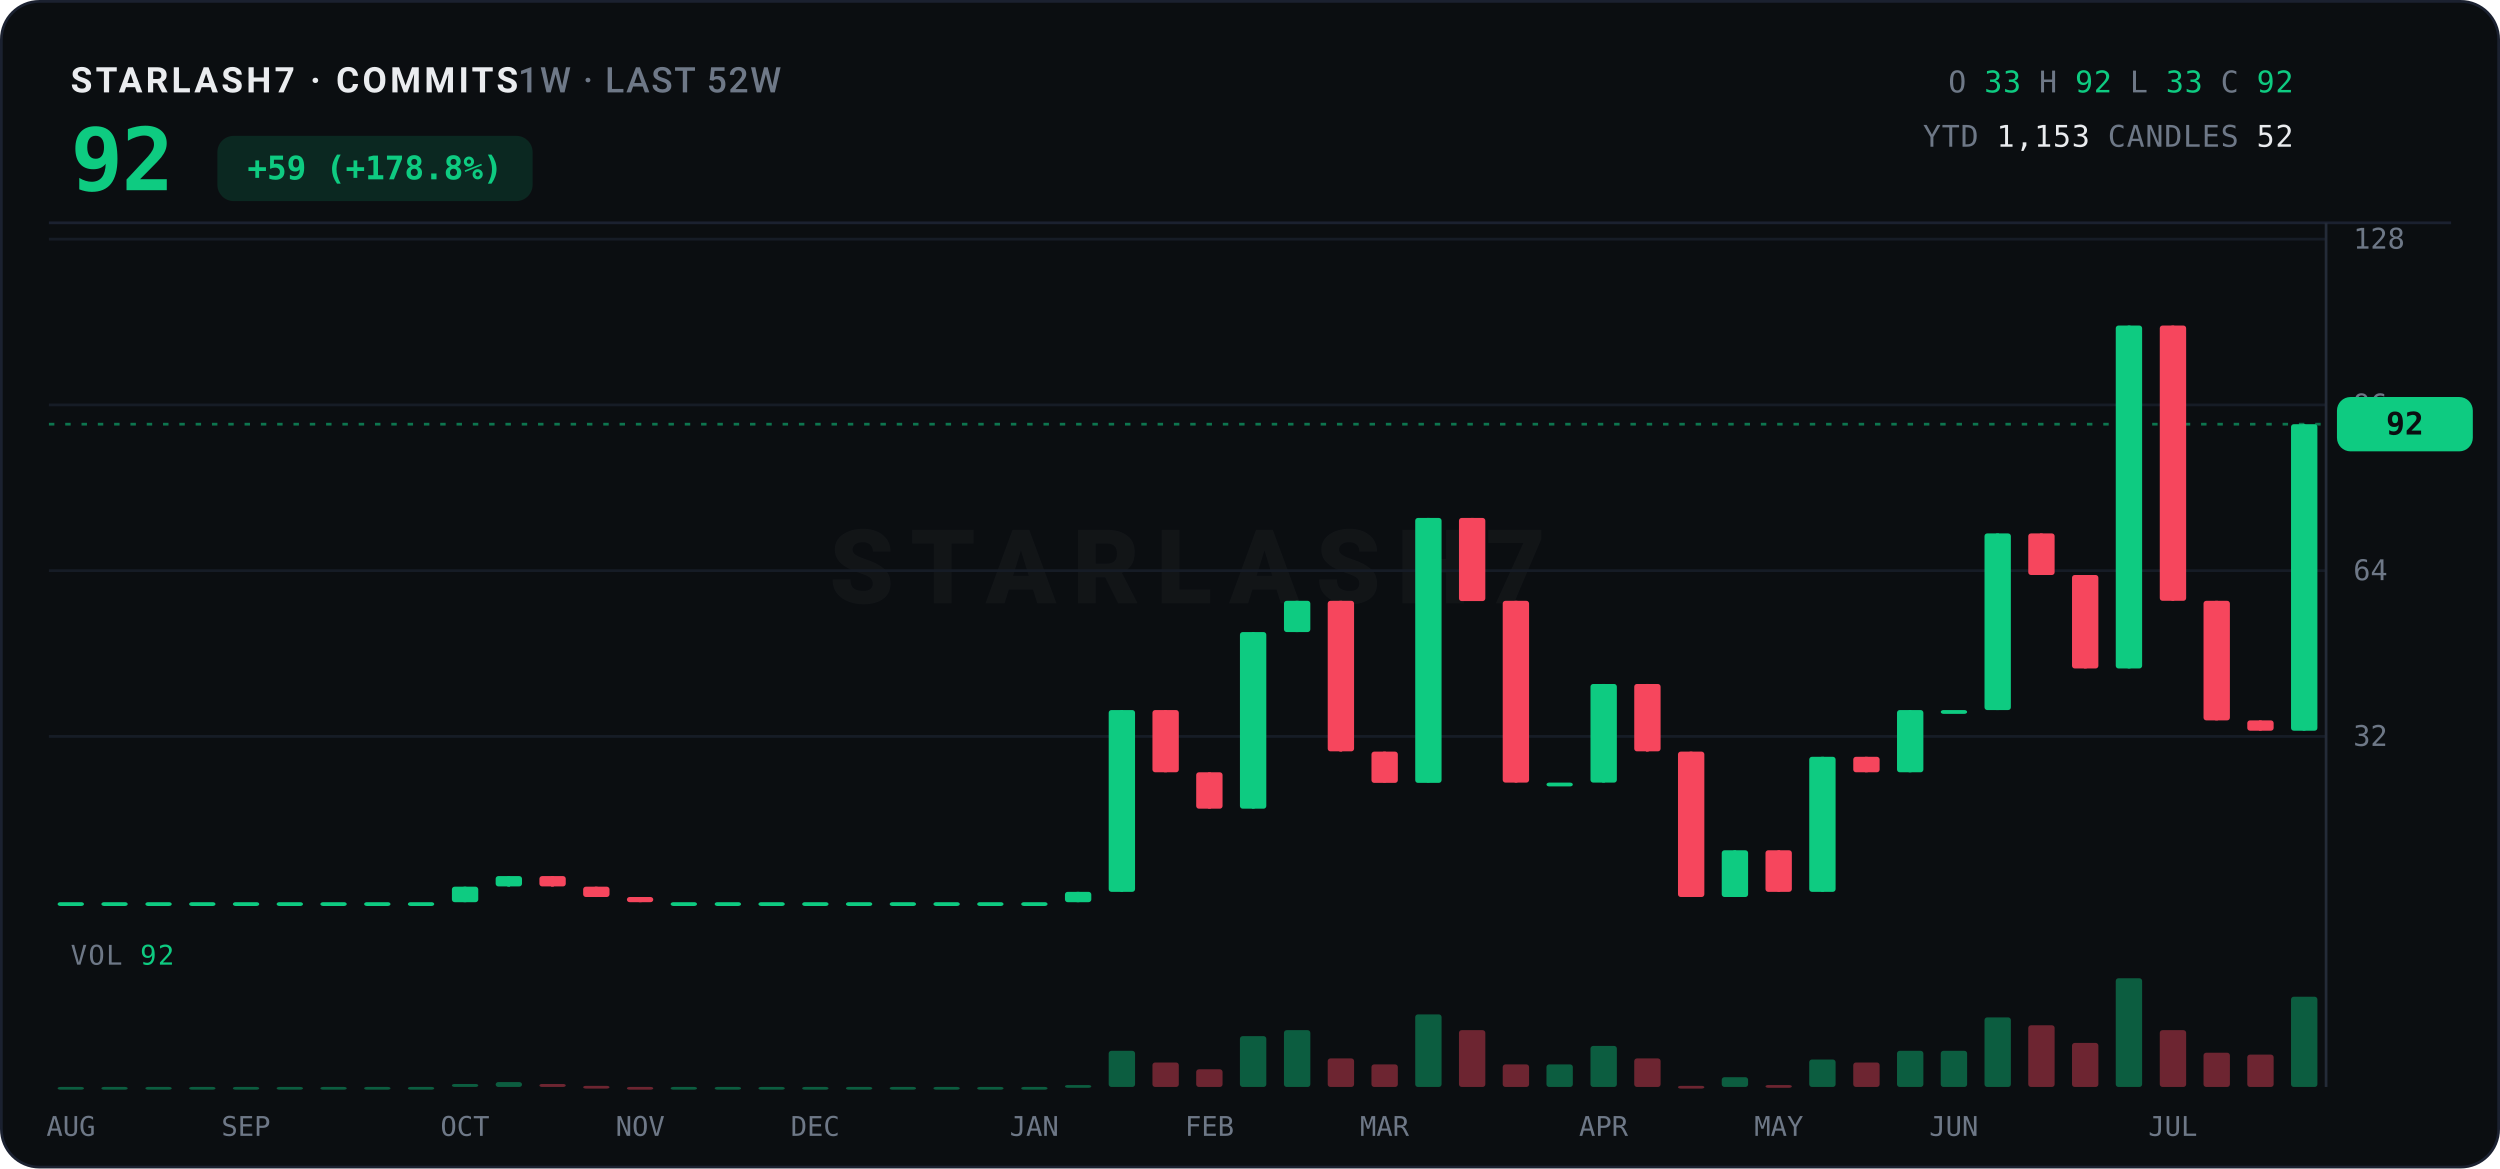
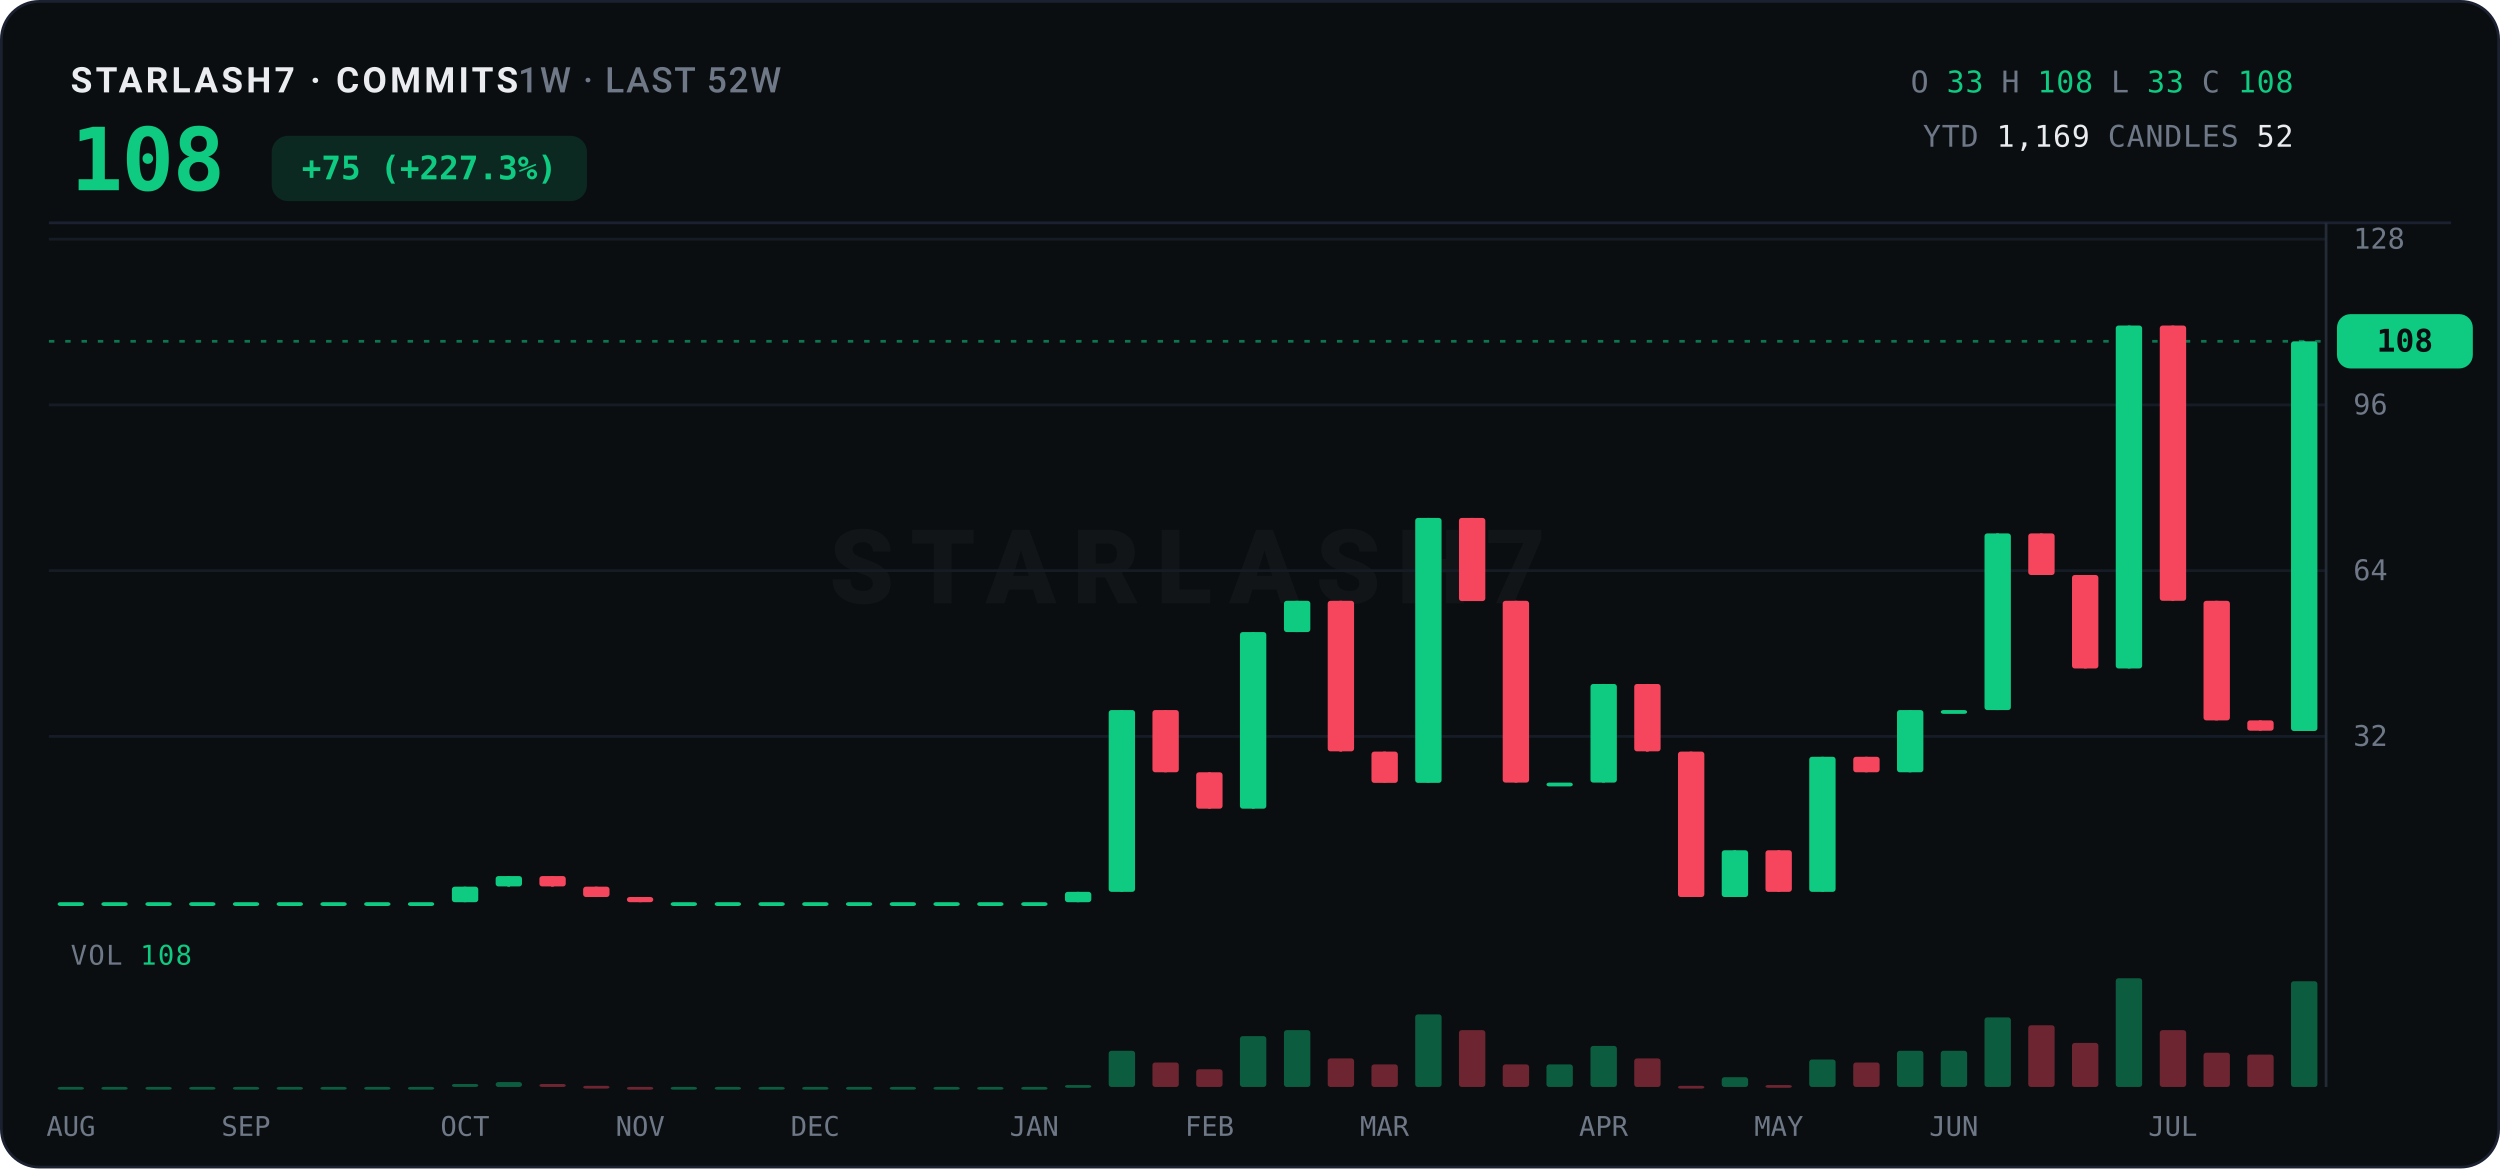
<svg xmlns="http://www.w3.org/2000/svg" width="920" height="430" viewBox="0 0 920 430">
  <rect x="0.5" y="0.5" width="919" height="429" rx="14" fill="#0B0E11" stroke="#1B2130" />
  <text x="26" y="34" font-family="ui-sans-serif,system-ui,-apple-system,'Segoe UI',Roboto,sans-serif" font-size="13" font-weight="700" letter-spacing="1.2" fill="#EAECEF">STARLASH7 · COMMITS<tspan fill="#6E7887" font-weight="500" letter-spacing="0.6">  1W · LAST 52W</tspan>
  </text>
-   <text x="26" y="70" font-family="ui-monospace,'SF Mono',SFMono-Regular,Menlo,Consolas,monospace" font-size="32" font-weight="800" fill="#0ECB81" letter-spacing="-0.5">92</text>
-   <rect x="80" y="50" width="116" height="24" rx="6" fill="#0ECB81" opacity="0.14" />
-   <text x="138" y="66" text-anchor="middle" font-family="ui-monospace,'SF Mono',SFMono-Regular,Menlo,Consolas,monospace" font-size="12" font-weight="700" fill="#0ECB81">+59 (+178.8%)</text>
+   <text x="26" y="70" font-family="ui-monospace,'SF Mono',SFMono-Regular,Menlo,Consolas,monospace" font-size="32" font-weight="800" fill="#0ECB81" letter-spacing="-0.5">108</text>
+   <rect x="100" y="50" width="116" height="24" rx="6" fill="#0ECB81" opacity="0.14" />
+   <text x="158" y="66" text-anchor="middle" font-family="ui-monospace,'SF Mono',SFMono-Regular,Menlo,Consolas,monospace" font-size="12" font-weight="700" fill="#0ECB81">+75 (+227.3%)</text>
  <text x="844" y="34" text-anchor="end" font-family="ui-monospace,'SF Mono',SFMono-Regular,Menlo,Consolas,monospace" font-size="11" letter-spacing="0.3">
    <tspan fill="#6E7887">O</tspan>
    <tspan fill="#0ECB81">33</tspan>
    <tspan fill="#6E7887">H</tspan>
-     <tspan fill="#0ECB81">92</tspan>
+     <tspan fill="#0ECB81">108</tspan>
    <tspan fill="#6E7887">L</tspan>
    <tspan fill="#0ECB81">33</tspan>
    <tspan fill="#6E7887">C</tspan>
-     <tspan fill="#0ECB81">92</tspan>
+     <tspan fill="#0ECB81">108</tspan>
  </text>
  <text x="844" y="54" text-anchor="end" font-family="ui-monospace,'SF Mono',SFMono-Regular,Menlo,Consolas,monospace" font-size="11" letter-spacing="0.3">
    <tspan fill="#6E7887">YTD</tspan>
-     <tspan fill="#EAECEF">1,153</tspan>
+     <tspan fill="#EAECEF">1,169</tspan>
    <tspan fill="#6E7887">CANDLES</tspan>
    <tspan fill="#EAECEF">52</tspan>
  </text>
  <line x1="18" y1="82" x2="902" y2="82" stroke="#1B2130" stroke-width="1" />
  <text x="437.0" y="222.0" text-anchor="middle" font-family="ui-sans-serif,system-ui,-apple-system,'Segoe UI',Roboto,sans-serif" font-size="38" font-weight="800" letter-spacing="6" fill="#EAECEF" opacity="0.035">STARLASH7</text>
  <line x1="18" y1="271.0" x2="856" y2="271.0" stroke="#161C26" stroke-width="1" />
  <text x="866" y="274.5" font-family="ui-monospace,'SF Mono',SFMono-Regular,Menlo,Consolas,monospace" font-size="10.5" fill="#6E7887">32</text>
  <line x1="18" y1="210.0" x2="856" y2="210.0" stroke="#161C26" stroke-width="1" />
  <text x="866" y="213.5" font-family="ui-monospace,'SF Mono',SFMono-Regular,Menlo,Consolas,monospace" font-size="10.5" fill="#6E7887">64</text>
  <line x1="18" y1="149.0" x2="856" y2="149.0" stroke="#161C26" stroke-width="1" />
  <text x="866" y="152.5" font-family="ui-monospace,'SF Mono',SFMono-Regular,Menlo,Consolas,monospace" font-size="10.5" fill="#6E7887">96</text>
  <line x1="18" y1="88.0" x2="856" y2="88.0" stroke="#161C26" stroke-width="1" />
  <text x="866" y="91.5" font-family="ui-monospace,'SF Mono',SFMono-Regular,Menlo,Consolas,monospace" font-size="10.5" fill="#6E7887">128</text>
  <line x1="856" y1="82" x2="856" y2="400" stroke="#242B38" stroke-width="1" />
-   <line x1="18" y1="156.1" x2="856" y2="156.1" stroke="#0ECB81" stroke-width="1" stroke-dasharray="2 4" opacity="0.55" />
-   <rect x="860" y="146.1" width="50" height="20" rx="5" fill="#0ECB81" />
-   <text x="885.0" y="159.9" text-anchor="middle" font-family="ui-monospace,'SF Mono',SFMono-Regular,Menlo,Consolas,monospace" font-size="11.5" font-weight="800" fill="#0B0E11">92</text>
+   <line x1="18" y1="125.6" x2="856" y2="125.6" stroke="#0ECB81" stroke-width="1" stroke-dasharray="2 4" opacity="0.55" />
+   <rect x="860" y="115.6" width="50" height="20" rx="5" fill="#0ECB81" />
+   <text x="885.0" y="129.4" text-anchor="middle" font-family="ui-monospace,'SF Mono',SFMono-Regular,Menlo,Consolas,monospace" font-size="11.5" font-weight="800" fill="#0B0E11">108</text>
  <line x1="26.1" y1="332.0" x2="26.1" y2="332.0" stroke="#0ECB81" stroke-width="1" />
  <rect x="21.2" y="332.0" width="9.7" height="1.4" rx="1" fill="#0ECB81" />
  <line x1="42.2" y1="332.0" x2="42.2" y2="332.0" stroke="#0ECB81" stroke-width="1" />
  <rect x="37.3" y="332.0" width="9.7" height="1.4" rx="1" fill="#0ECB81" />
  <line x1="58.3" y1="332.0" x2="58.3" y2="332.0" stroke="#0ECB81" stroke-width="1" />
  <rect x="53.5" y="332.0" width="9.7" height="1.4" rx="1" fill="#0ECB81" />
  <line x1="74.4" y1="332.0" x2="74.4" y2="332.0" stroke="#0ECB81" stroke-width="1" />
  <rect x="69.6" y="332.0" width="9.7" height="1.4" rx="1" fill="#0ECB81" />
  <line x1="90.5" y1="332.0" x2="90.5" y2="332.0" stroke="#0ECB81" stroke-width="1" />
  <rect x="85.7" y="332.0" width="9.7" height="1.4" rx="1" fill="#0ECB81" />
  <line x1="106.6" y1="332.0" x2="106.6" y2="332.0" stroke="#0ECB81" stroke-width="1" />
  <rect x="101.8" y="332.0" width="9.7" height="1.4" rx="1" fill="#0ECB81" />
  <line x1="122.8" y1="332.0" x2="122.8" y2="332.0" stroke="#0ECB81" stroke-width="1" />
  <rect x="117.9" y="332.0" width="9.7" height="1.4" rx="1" fill="#0ECB81" />
  <line x1="138.9" y1="332.0" x2="138.9" y2="332.0" stroke="#0ECB81" stroke-width="1" />
  <rect x="134.0" y="332.0" width="9.7" height="1.4" rx="1" fill="#0ECB81" />
  <line x1="155.0" y1="332.0" x2="155.0" y2="332.0" stroke="#0ECB81" stroke-width="1" />
  <rect x="150.1" y="332.0" width="9.7" height="1.4" rx="1" fill="#0ECB81" />
  <line x1="171.1" y1="326.3" x2="171.1" y2="332.0" stroke="#0ECB81" stroke-width="1" />
  <rect x="166.3" y="326.3" width="9.7" height="5.7" rx="1" fill="#0ECB81" />
  <line x1="187.2" y1="322.4" x2="187.2" y2="326.3" stroke="#0ECB81" stroke-width="1" />
  <rect x="182.4" y="322.4" width="9.7" height="3.8" rx="1" fill="#0ECB81" />
  <line x1="203.3" y1="322.4" x2="203.3" y2="326.3" stroke="#F6465D" stroke-width="1" />
  <rect x="198.5" y="322.4" width="9.7" height="3.8" rx="1" fill="#F6465D" />
  <line x1="219.4" y1="326.3" x2="219.4" y2="330.1" stroke="#F6465D" stroke-width="1" />
  <rect x="214.6" y="326.3" width="9.7" height="3.8" rx="1" fill="#F6465D" />
  <line x1="235.6" y1="330.1" x2="235.6" y2="332.0" stroke="#F6465D" stroke-width="1" />
  <rect x="230.7" y="330.1" width="9.7" height="1.9" rx="1" fill="#F6465D" />
  <line x1="251.7" y1="332.0" x2="251.7" y2="332.0" stroke="#0ECB81" stroke-width="1" />
  <rect x="246.8" y="332.0" width="9.7" height="1.4" rx="1" fill="#0ECB81" />
  <line x1="267.8" y1="332.0" x2="267.8" y2="332.0" stroke="#0ECB81" stroke-width="1" />
  <rect x="263.0" y="332.0" width="9.7" height="1.4" rx="1" fill="#0ECB81" />
  <line x1="283.9" y1="332.0" x2="283.9" y2="332.0" stroke="#0ECB81" stroke-width="1" />
  <rect x="279.1" y="332.0" width="9.7" height="1.4" rx="1" fill="#0ECB81" />
  <line x1="300.0" y1="332.0" x2="300.0" y2="332.0" stroke="#0ECB81" stroke-width="1" />
  <rect x="295.2" y="332.0" width="9.7" height="1.4" rx="1" fill="#0ECB81" />
  <line x1="316.1" y1="332.0" x2="316.1" y2="332.0" stroke="#0ECB81" stroke-width="1" />
  <rect x="311.3" y="332.0" width="9.7" height="1.4" rx="1" fill="#0ECB81" />
  <line x1="332.3" y1="332.0" x2="332.3" y2="332.0" stroke="#0ECB81" stroke-width="1" />
  <rect x="327.4" y="332.0" width="9.7" height="1.4" rx="1" fill="#0ECB81" />
  <line x1="348.4" y1="332.0" x2="348.4" y2="332.0" stroke="#0ECB81" stroke-width="1" />
  <rect x="343.5" y="332.0" width="9.7" height="1.4" rx="1" fill="#0ECB81" />
  <line x1="364.5" y1="332.0" x2="364.5" y2="332.0" stroke="#0ECB81" stroke-width="1" />
  <rect x="359.6" y="332.0" width="9.7" height="1.4" rx="1" fill="#0ECB81" />
  <line x1="380.6" y1="332.0" x2="380.6" y2="332.0" stroke="#0ECB81" stroke-width="1" />
  <rect x="375.8" y="332.0" width="9.7" height="1.4" rx="1" fill="#0ECB81" />
  <line x1="396.7" y1="328.2" x2="396.7" y2="332.0" stroke="#0ECB81" stroke-width="1" />
  <rect x="391.9" y="328.2" width="9.7" height="3.8" rx="1" fill="#0ECB81" />
  <line x1="412.8" y1="261.3" x2="412.8" y2="328.2" stroke="#0ECB81" stroke-width="1" />
  <rect x="408.0" y="261.3" width="9.7" height="66.9" rx="1" fill="#0ECB81" />
  <line x1="428.9" y1="261.3" x2="428.9" y2="284.2" stroke="#F6465D" stroke-width="1" />
  <rect x="424.1" y="261.3" width="9.7" height="22.9" rx="1" fill="#F6465D" />
  <line x1="445.1" y1="284.2" x2="445.1" y2="297.6" stroke="#F6465D" stroke-width="1" />
  <rect x="440.2" y="284.2" width="9.7" height="13.4" rx="1" fill="#F6465D" />
  <line x1="461.2" y1="232.6" x2="461.2" y2="297.6" stroke="#0ECB81" stroke-width="1" />
  <rect x="456.3" y="232.6" width="9.7" height="65.0" rx="1" fill="#0ECB81" />
  <line x1="477.3" y1="221.1" x2="477.3" y2="232.6" stroke="#0ECB81" stroke-width="1" />
  <rect x="472.5" y="221.1" width="9.7" height="11.5" rx="1" fill="#0ECB81" />
  <line x1="493.4" y1="221.1" x2="493.4" y2="276.6" stroke="#F6465D" stroke-width="1" />
  <rect x="488.6" y="221.1" width="9.7" height="55.4" rx="1" fill="#F6465D" />
  <line x1="509.5" y1="276.6" x2="509.5" y2="288.0" stroke="#F6465D" stroke-width="1" />
  <rect x="504.7" y="276.6" width="9.7" height="11.5" rx="1" fill="#F6465D" />
  <line x1="525.6" y1="190.6" x2="525.6" y2="288.0" stroke="#0ECB81" stroke-width="1" />
  <rect x="520.8" y="190.6" width="9.7" height="97.5" rx="1" fill="#0ECB81" />
  <line x1="541.8" y1="190.6" x2="541.8" y2="221.1" stroke="#F6465D" stroke-width="1" />
  <rect x="536.9" y="190.6" width="9.7" height="30.6" rx="1" fill="#F6465D" />
  <line x1="557.9" y1="221.1" x2="557.9" y2="288.0" stroke="#F6465D" stroke-width="1" />
  <rect x="553.0" y="221.1" width="9.7" height="66.9" rx="1" fill="#F6465D" />
  <line x1="574.0" y1="288.0" x2="574.0" y2="288.0" stroke="#0ECB81" stroke-width="1" />
  <rect x="569.1" y="288.0" width="9.7" height="1.4" rx="1" fill="#0ECB81" />
  <line x1="590.1" y1="251.7" x2="590.1" y2="288.0" stroke="#0ECB81" stroke-width="1" />
  <rect x="585.3" y="251.7" width="9.7" height="36.3" rx="1" fill="#0ECB81" />
  <line x1="606.2" y1="251.7" x2="606.2" y2="276.6" stroke="#F6465D" stroke-width="1" />
  <rect x="601.4" y="251.7" width="9.7" height="24.8" rx="1" fill="#F6465D" />
  <line x1="622.3" y1="276.6" x2="622.3" y2="330.1" stroke="#F6465D" stroke-width="1" />
  <rect x="617.5" y="276.6" width="9.7" height="53.5" rx="1" fill="#F6465D" />
  <line x1="638.4" y1="312.9" x2="638.4" y2="330.1" stroke="#0ECB81" stroke-width="1" />
  <rect x="633.6" y="312.9" width="9.7" height="17.2" rx="1" fill="#0ECB81" />
  <line x1="654.6" y1="312.9" x2="654.6" y2="328.2" stroke="#F6465D" stroke-width="1" />
  <rect x="649.7" y="312.9" width="9.7" height="15.3" rx="1" fill="#F6465D" />
  <line x1="670.7" y1="278.5" x2="670.7" y2="328.2" stroke="#0ECB81" stroke-width="1" />
  <rect x="665.8" y="278.5" width="9.7" height="49.7" rx="1" fill="#0ECB81" />
  <line x1="686.8" y1="278.5" x2="686.8" y2="284.2" stroke="#F6465D" stroke-width="1" />
  <rect x="682.0" y="278.5" width="9.7" height="5.7" rx="1" fill="#F6465D" />
  <line x1="702.9" y1="261.3" x2="702.9" y2="284.2" stroke="#0ECB81" stroke-width="1" />
  <rect x="698.1" y="261.3" width="9.7" height="22.9" rx="1" fill="#0ECB81" />
  <line x1="719.0" y1="261.3" x2="719.0" y2="261.3" stroke="#0ECB81" stroke-width="1" />
  <rect x="714.2" y="261.3" width="9.7" height="1.4" rx="1" fill="#0ECB81" />
  <line x1="735.1" y1="196.3" x2="735.1" y2="261.3" stroke="#0ECB81" stroke-width="1" />
  <rect x="730.3" y="196.3" width="9.7" height="65.0" rx="1" fill="#0ECB81" />
  <line x1="751.2" y1="196.3" x2="751.2" y2="211.6" stroke="#F6465D" stroke-width="1" />
  <rect x="746.4" y="196.3" width="9.7" height="15.3" rx="1" fill="#F6465D" />
  <line x1="767.4" y1="211.6" x2="767.4" y2="246.0" stroke="#F6465D" stroke-width="1" />
  <rect x="762.5" y="211.6" width="9.7" height="34.4" rx="1" fill="#F6465D" />
  <line x1="783.5" y1="119.8" x2="783.5" y2="246.0" stroke="#0ECB81" stroke-width="1" />
  <rect x="778.6" y="119.8" width="9.7" height="126.2" rx="1" fill="#0ECB81" />
  <line x1="799.6" y1="119.8" x2="799.6" y2="221.1" stroke="#F6465D" stroke-width="1" />
  <rect x="794.8" y="119.8" width="9.7" height="101.3" rx="1" fill="#F6465D" />
  <line x1="815.7" y1="221.1" x2="815.7" y2="265.1" stroke="#F6465D" stroke-width="1" />
  <rect x="810.9" y="221.1" width="9.7" height="44.0" rx="1" fill="#F6465D" />
  <line x1="831.8" y1="265.1" x2="831.8" y2="268.9" stroke="#F6465D" stroke-width="1" />
  <rect x="827.0" y="265.1" width="9.7" height="3.8" rx="1" fill="#F6465D" />
-   <line x1="847.9" y1="156.1" x2="847.9" y2="268.9" stroke="#0ECB81" stroke-width="1" />
-   <rect x="843.1" y="156.1" width="9.7" height="112.8" rx="1" fill="#0ECB81" />
-   <text x="26" y="355" font-family="ui-monospace,'SF Mono',SFMono-Regular,Menlo,Consolas,monospace" font-size="10" letter-spacing="0.5" fill="#6E7887">VOL <tspan fill="#0ECB81">92</tspan>
+   <line x1="847.9" y1="125.6" x2="847.9" y2="268.9" stroke="#0ECB81" stroke-width="1" />
+   <rect x="843.1" y="125.6" width="9.7" height="143.4" rx="1" fill="#0ECB81" />
+   <text x="26" y="355" font-family="ui-monospace,'SF Mono',SFMono-Regular,Menlo,Consolas,monospace" font-size="10" letter-spacing="0.5" fill="#6E7887">VOL <tspan fill="#0ECB81">108</tspan>
  </text>
  <rect x="21.2" y="400.0" width="9.7" height="1.0" rx="1" fill="#0ECB81" opacity="0.42" />
  <rect x="37.3" y="400.0" width="9.7" height="1.0" rx="1" fill="#0ECB81" opacity="0.42" />
  <rect x="53.5" y="400.0" width="9.7" height="1.0" rx="1" fill="#0ECB81" opacity="0.42" />
  <rect x="69.6" y="400.0" width="9.7" height="1.0" rx="1" fill="#0ECB81" opacity="0.42" />
  <rect x="85.7" y="400.0" width="9.7" height="1.0" rx="1" fill="#0ECB81" opacity="0.42" />
  <rect x="101.8" y="400.0" width="9.7" height="1.0" rx="1" fill="#0ECB81" opacity="0.42" />
  <rect x="117.9" y="400.0" width="9.7" height="1.0" rx="1" fill="#0ECB81" opacity="0.42" />
  <rect x="134.0" y="400.0" width="9.7" height="1.0" rx="1" fill="#0ECB81" opacity="0.42" />
  <rect x="150.1" y="400.0" width="9.7" height="1.0" rx="1" fill="#0ECB81" opacity="0.42" />
  <rect x="166.3" y="398.9" width="9.7" height="1.1" rx="1" fill="#0ECB81" opacity="0.42" />
  <rect x="182.4" y="398.2" width="9.7" height="1.8" rx="1" fill="#0ECB81" opacity="0.42" />
  <rect x="198.5" y="398.9" width="9.7" height="1.1" rx="1" fill="#F6465D" opacity="0.42" />
  <rect x="214.6" y="399.6" width="9.7" height="1.0" rx="1" fill="#F6465D" opacity="0.42" />
  <rect x="230.7" y="400.0" width="9.7" height="1.0" rx="1" fill="#F6465D" opacity="0.42" />
  <rect x="246.8" y="400.0" width="9.7" height="1.0" rx="1" fill="#0ECB81" opacity="0.42" />
  <rect x="263.0" y="400.0" width="9.7" height="1.0" rx="1" fill="#0ECB81" opacity="0.42" />
  <rect x="279.1" y="400.0" width="9.7" height="1.0" rx="1" fill="#0ECB81" opacity="0.42" />
  <rect x="295.2" y="400.0" width="9.7" height="1.0" rx="1" fill="#0ECB81" opacity="0.42" />
  <rect x="311.3" y="400.0" width="9.7" height="1.0" rx="1" fill="#0ECB81" opacity="0.42" />
  <rect x="327.4" y="400.0" width="9.7" height="1.0" rx="1" fill="#0ECB81" opacity="0.42" />
  <rect x="343.5" y="400.0" width="9.7" height="1.0" rx="1" fill="#0ECB81" opacity="0.42" />
  <rect x="359.6" y="400.0" width="9.7" height="1.0" rx="1" fill="#0ECB81" opacity="0.42" />
  <rect x="375.8" y="400.0" width="9.7" height="1.0" rx="1" fill="#0ECB81" opacity="0.42" />
  <rect x="391.9" y="399.3" width="9.7" height="1.0" rx="1" fill="#0ECB81" opacity="0.42" />
  <rect x="408.0" y="386.7" width="9.7" height="13.3" rx="1" fill="#0ECB81" opacity="0.42" />
  <rect x="424.1" y="391.0" width="9.7" height="9.0" rx="1" fill="#F6465D" opacity="0.42" />
  <rect x="440.2" y="393.5" width="9.7" height="6.5" rx="1" fill="#F6465D" opacity="0.42" />
  <rect x="456.3" y="381.3" width="9.7" height="18.7" rx="1" fill="#0ECB81" opacity="0.42" />
  <rect x="472.5" y="379.1" width="9.7" height="20.9" rx="1" fill="#0ECB81" opacity="0.42" />
  <rect x="488.6" y="389.5" width="9.7" height="10.5" rx="1" fill="#F6465D" opacity="0.42" />
  <rect x="504.7" y="391.7" width="9.7" height="8.3" rx="1" fill="#F6465D" opacity="0.42" />
  <rect x="520.8" y="373.3" width="9.7" height="26.7" rx="1" fill="#0ECB81" opacity="0.42" />
  <rect x="536.9" y="379.1" width="9.7" height="20.9" rx="1" fill="#F6465D" opacity="0.42" />
  <rect x="553.0" y="391.7" width="9.7" height="8.3" rx="1" fill="#F6465D" opacity="0.42" />
  <rect x="569.1" y="391.7" width="9.7" height="8.3" rx="1" fill="#0ECB81" opacity="0.42" />
  <rect x="585.3" y="384.9" width="9.7" height="15.1" rx="1" fill="#0ECB81" opacity="0.42" />
  <rect x="601.4" y="389.5" width="9.7" height="10.5" rx="1" fill="#F6465D" opacity="0.42" />
  <rect x="617.5" y="399.6" width="9.7" height="1.0" rx="1" fill="#F6465D" opacity="0.42" />
  <rect x="633.6" y="396.4" width="9.7" height="3.6" rx="1" fill="#0ECB81" opacity="0.42" />
  <rect x="649.7" y="399.3" width="9.7" height="1.0" rx="1" fill="#F6465D" opacity="0.42" />
  <rect x="665.8" y="389.9" width="9.7" height="10.1" rx="1" fill="#0ECB81" opacity="0.42" />
  <rect x="682.0" y="391.0" width="9.7" height="9.0" rx="1" fill="#F6465D" opacity="0.42" />
  <rect x="698.1" y="386.7" width="9.7" height="13.3" rx="1" fill="#0ECB81" opacity="0.42" />
  <rect x="714.2" y="386.7" width="9.7" height="13.3" rx="1" fill="#0ECB81" opacity="0.42" />
  <rect x="730.3" y="374.4" width="9.7" height="25.6" rx="1" fill="#0ECB81" opacity="0.42" />
  <rect x="746.4" y="377.3" width="9.7" height="22.7" rx="1" fill="#F6465D" opacity="0.42" />
  <rect x="762.5" y="383.8" width="9.7" height="16.2" rx="1" fill="#F6465D" opacity="0.42" />
  <rect x="778.6" y="360.0" width="9.7" height="40.0" rx="1" fill="#0ECB81" opacity="0.42" />
  <rect x="794.8" y="379.1" width="9.7" height="20.9" rx="1" fill="#F6465D" opacity="0.42" />
  <rect x="810.9" y="387.4" width="9.7" height="12.6" rx="1" fill="#F6465D" opacity="0.42" />
  <rect x="827.0" y="388.1" width="9.7" height="11.9" rx="1" fill="#F6465D" opacity="0.42" />
-   <rect x="843.1" y="366.8" width="9.7" height="33.2" rx="1" fill="#0ECB81" opacity="0.42" />
+   <rect x="843.1" y="361.1" width="9.7" height="38.9" rx="1" fill="#0ECB81" opacity="0.42" />
  <text x="26.1" y="418" text-anchor="middle" font-family="ui-monospace,'SF Mono',SFMono-Regular,Menlo,Consolas,monospace" font-size="10" fill="#6E7887">AUG</text>
  <text x="90.5" y="418" text-anchor="middle" font-family="ui-monospace,'SF Mono',SFMono-Regular,Menlo,Consolas,monospace" font-size="10" fill="#6E7887">SEP</text>
  <text x="171.1" y="418" text-anchor="middle" font-family="ui-monospace,'SF Mono',SFMono-Regular,Menlo,Consolas,monospace" font-size="10" fill="#6E7887">OCT</text>
  <text x="235.6" y="418" text-anchor="middle" font-family="ui-monospace,'SF Mono',SFMono-Regular,Menlo,Consolas,monospace" font-size="10" fill="#6E7887">NOV</text>
  <text x="300.0" y="418" text-anchor="middle" font-family="ui-monospace,'SF Mono',SFMono-Regular,Menlo,Consolas,monospace" font-size="10" fill="#6E7887">DEC</text>
  <text x="380.6" y="418" text-anchor="middle" font-family="ui-monospace,'SF Mono',SFMono-Regular,Menlo,Consolas,monospace" font-size="10" fill="#6E7887">JAN</text>
  <text x="445.1" y="418" text-anchor="middle" font-family="ui-monospace,'SF Mono',SFMono-Regular,Menlo,Consolas,monospace" font-size="10" fill="#6E7887">FEB</text>
  <text x="509.5" y="418" text-anchor="middle" font-family="ui-monospace,'SF Mono',SFMono-Regular,Menlo,Consolas,monospace" font-size="10" fill="#6E7887">MAR</text>
  <text x="590.1" y="418" text-anchor="middle" font-family="ui-monospace,'SF Mono',SFMono-Regular,Menlo,Consolas,monospace" font-size="10" fill="#6E7887">APR</text>
  <text x="654.6" y="418" text-anchor="middle" font-family="ui-monospace,'SF Mono',SFMono-Regular,Menlo,Consolas,monospace" font-size="10" fill="#6E7887">MAY</text>
  <text x="719.0" y="418" text-anchor="middle" font-family="ui-monospace,'SF Mono',SFMono-Regular,Menlo,Consolas,monospace" font-size="10" fill="#6E7887">JUN</text>
  <text x="799.6" y="418" text-anchor="middle" font-family="ui-monospace,'SF Mono',SFMono-Regular,Menlo,Consolas,monospace" font-size="10" fill="#6E7887">JUL</text>
</svg>
